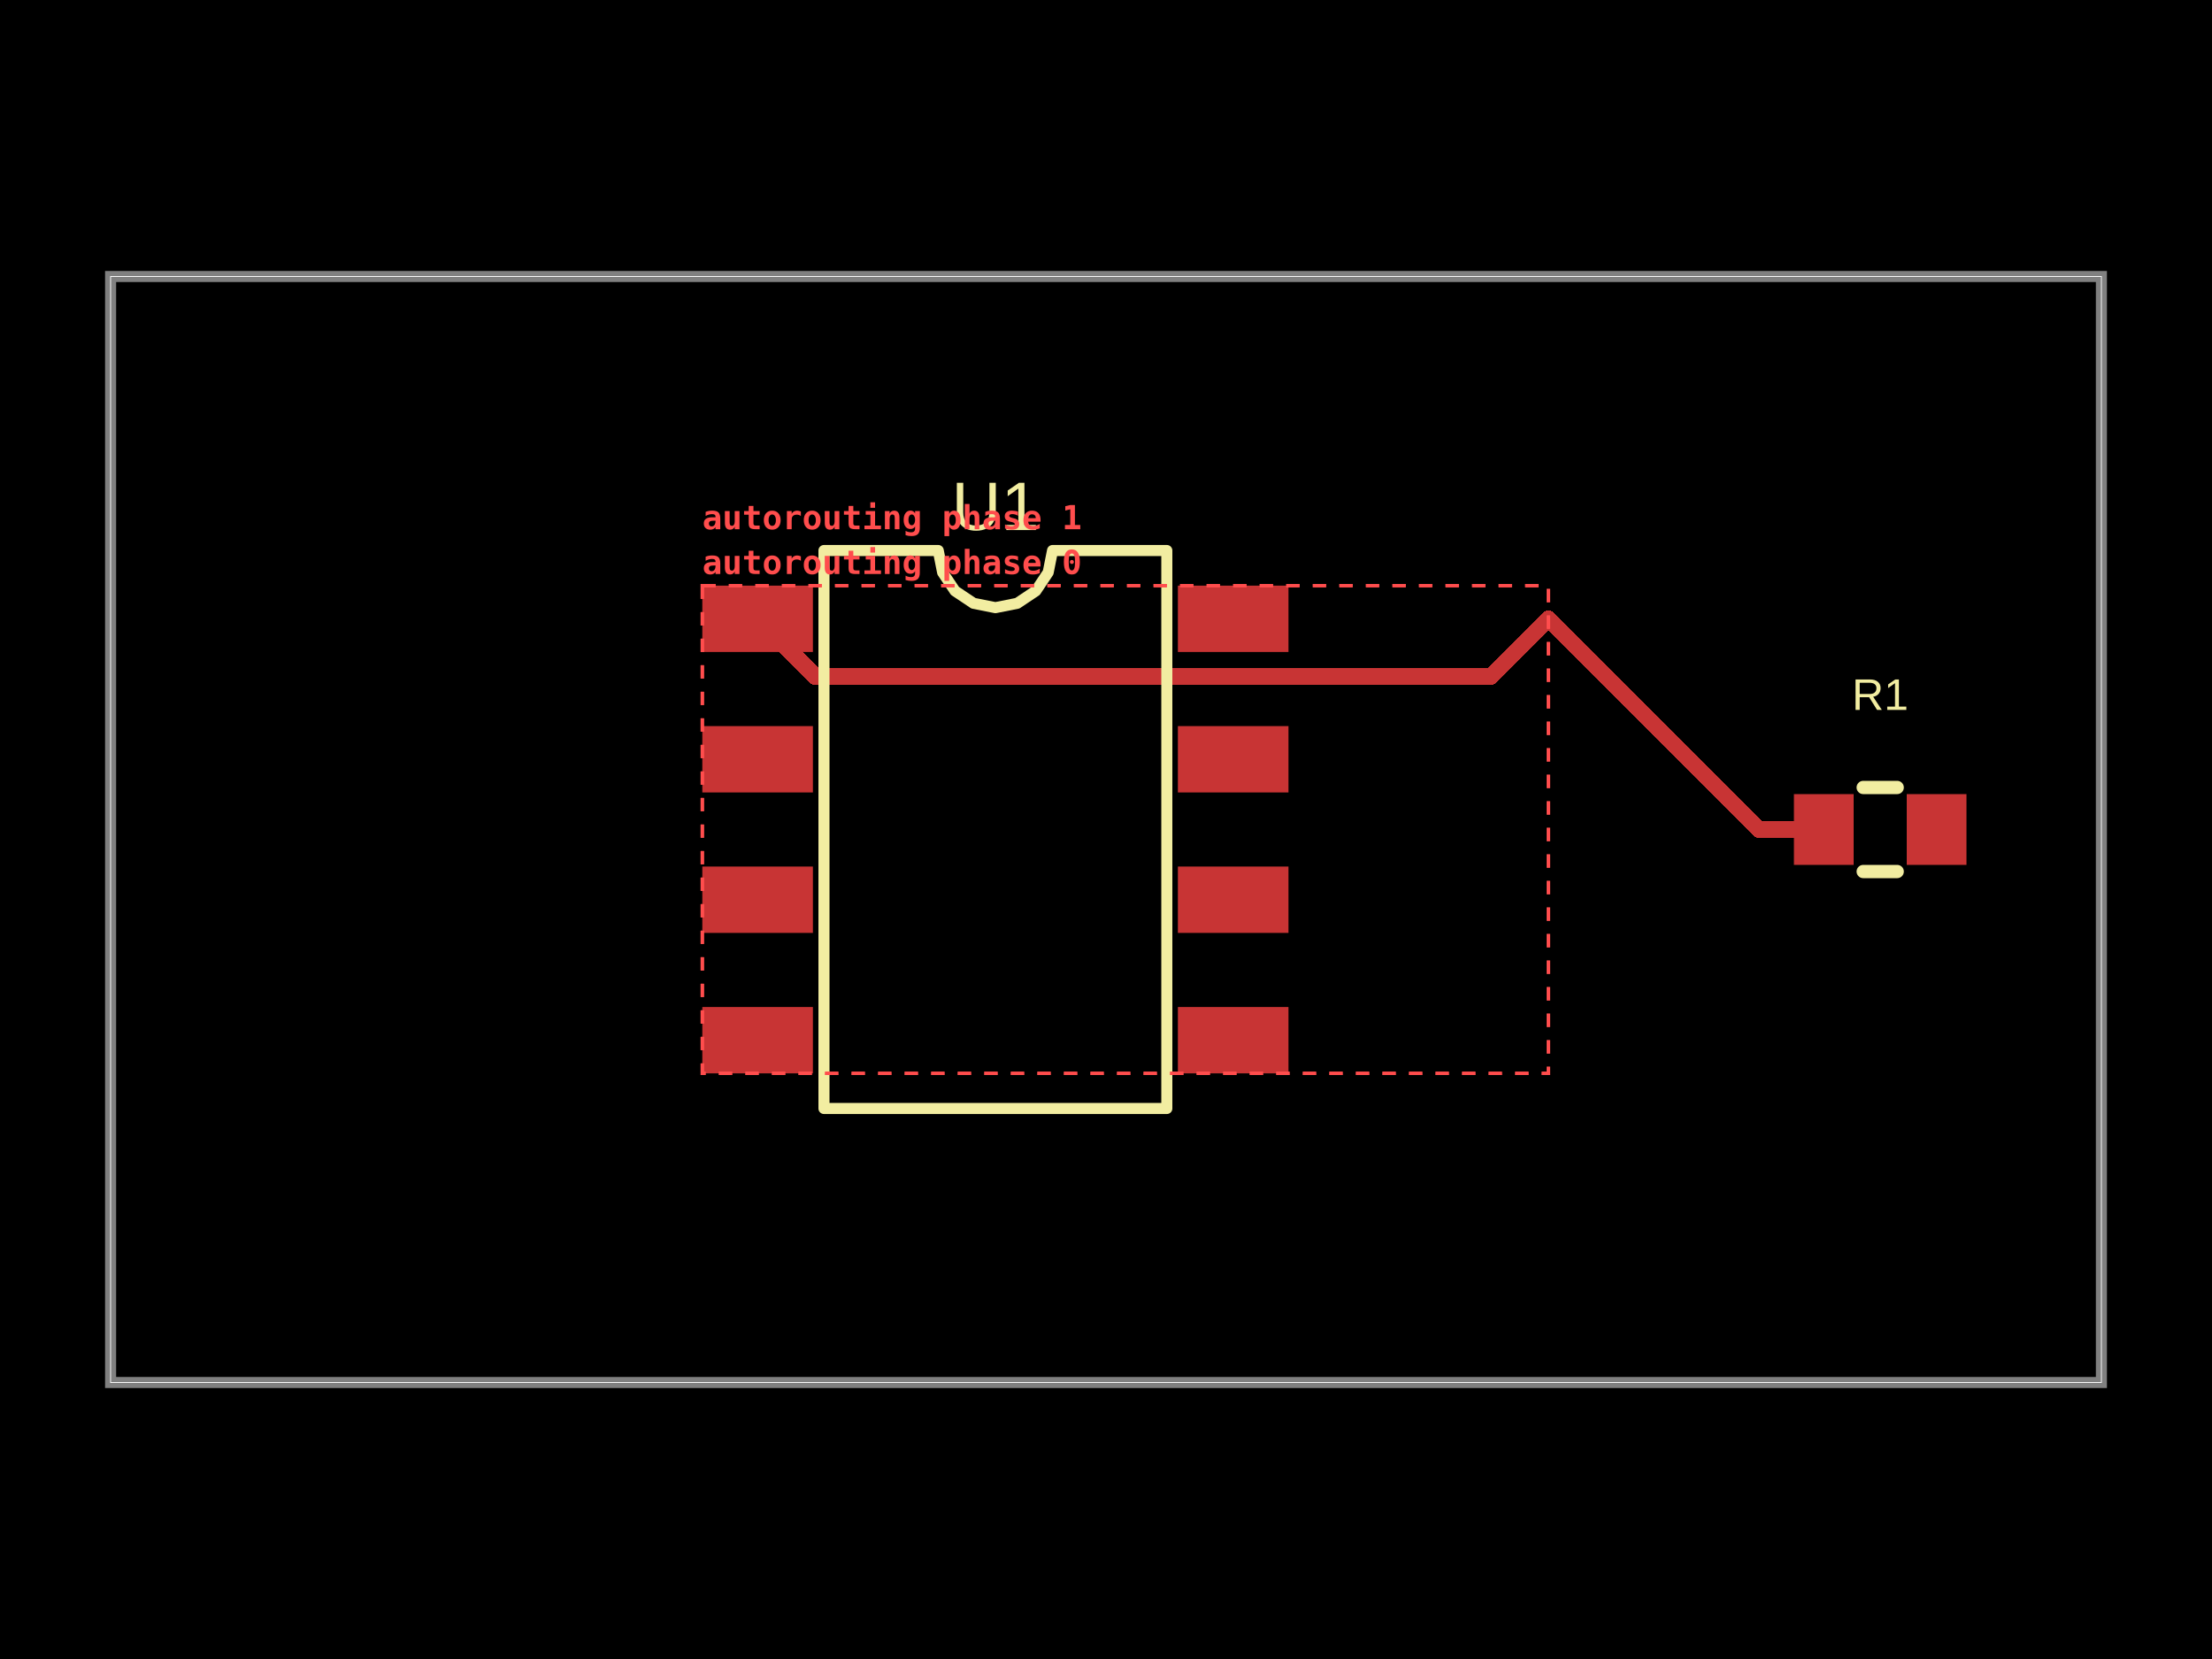
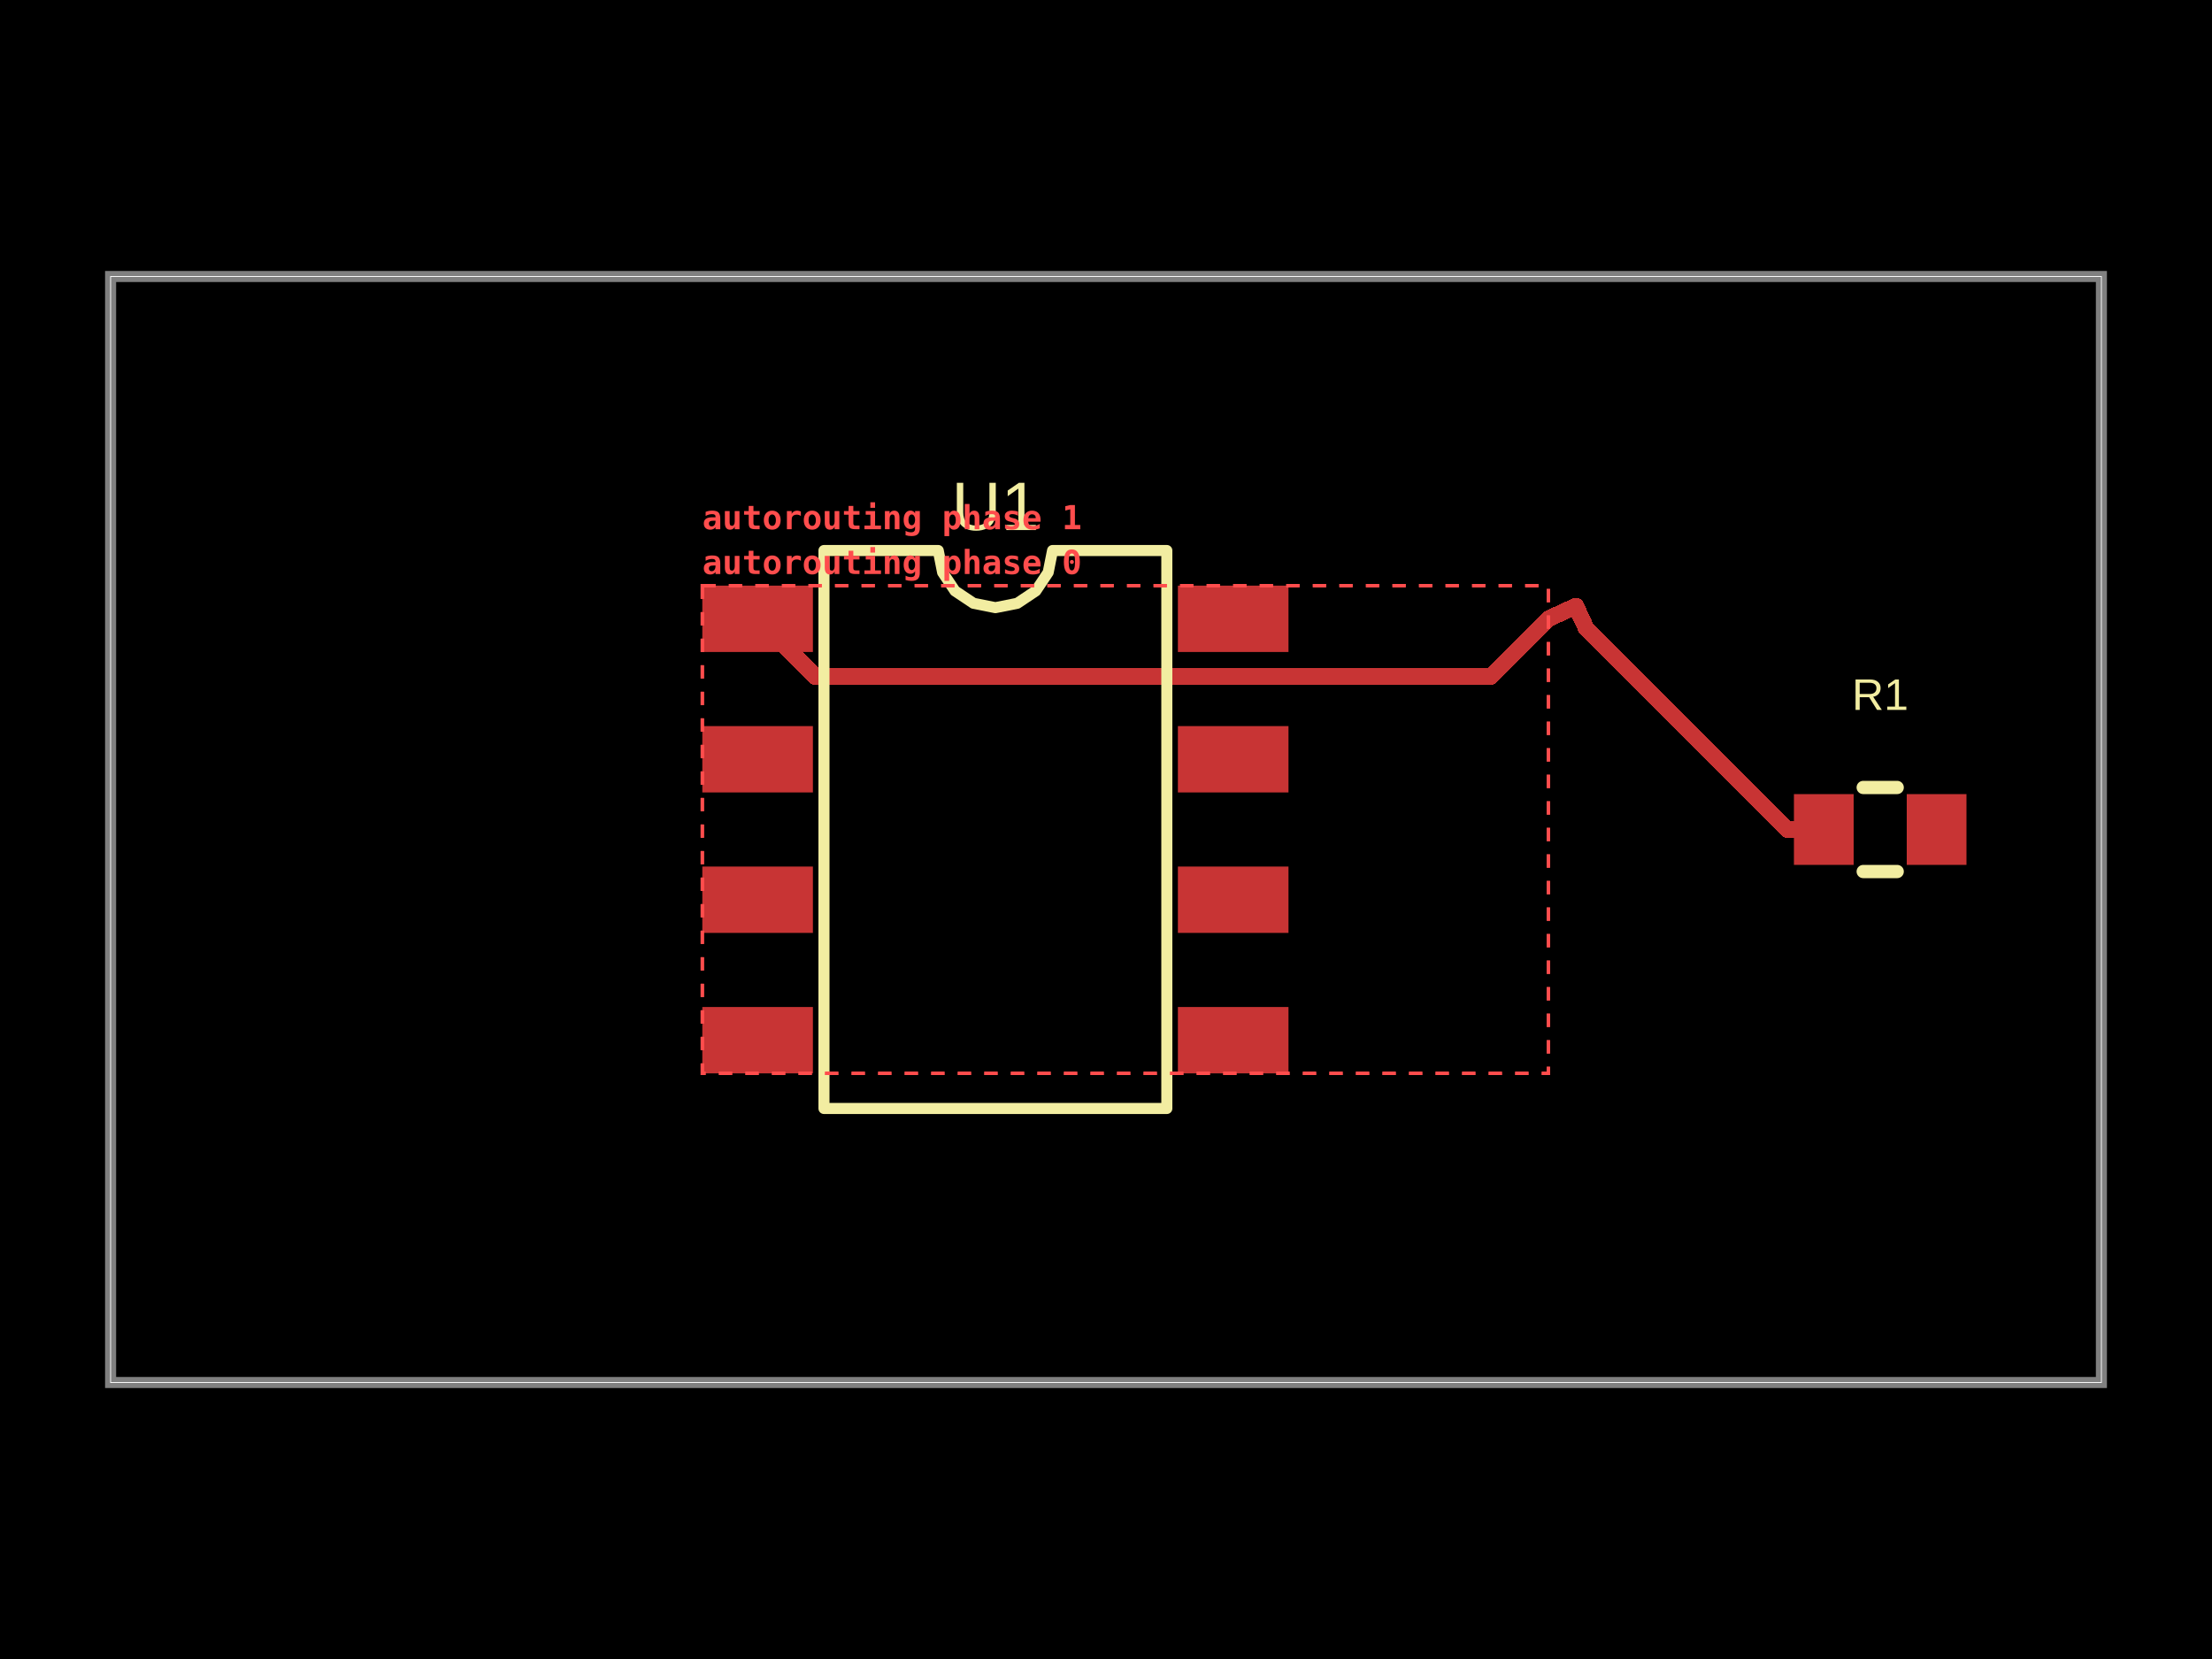
- <svg xmlns="http://www.w3.org/2000/svg" width="800" height="600" data-software-used-string="@tscircuit/core@0.0.1738">
+ <svg xmlns="http://www.w3.org/2000/svg" width="800" height="600" data-software-used-string="@tscircuit/core@0.0.1840">
  <style />
  <rect class="boundary" x="0" y="0" fill="#000" width="800" height="600" data-type="pcb_background" data-pcb-layer="global" />
  <rect class="pcb-boundary" fill="none" stroke="#fff" stroke-width="0.3" x="40" y="100" width="720" height="400" data-type="pcb_boundary" data-pcb-layer="global" />
  <path class="pcb-board" d="M 40 500 L 760 500 L 760 100 L 40 100 Z" fill="none" stroke="rgba(255, 255, 255, 0.5)" stroke-width="4" data-type="pcb_board" data-pcb-layer="board" />
  <rect class="pcb-pad" fill="rgb(200, 52, 52)" x="254" y="211.8" width="40" height="24" data-type="pcb_smtpad" data-pcb-layer="top" data-pad-name="U1.pin1" data-pad-net-name="VCC" />
  <rect class="pcb-pad" fill="rgb(200, 52, 52)" x="254" y="262.6" width="40" height="24" data-type="pcb_smtpad" data-pcb-layer="top" data-pad-name="U1.pin2" />
  <rect class="pcb-pad" fill="rgb(200, 52, 52)" x="254" y="313.4" width="40" height="24" data-type="pcb_smtpad" data-pcb-layer="top" data-pad-name="U1.pin3" />
  <rect class="pcb-pad" fill="rgb(200, 52, 52)" x="254" y="364.2" width="40" height="24" data-type="pcb_smtpad" data-pcb-layer="top" data-pad-name="U1.pin4" />
  <rect class="pcb-pad" fill="rgb(200, 52, 52)" x="426" y="364.2" width="40" height="24" data-type="pcb_smtpad" data-pcb-layer="top" data-pad-name="U1.pin5" />
  <rect class="pcb-pad" fill="rgb(200, 52, 52)" x="426" y="313.4" width="40" height="24" data-type="pcb_smtpad" data-pcb-layer="top" data-pad-name="U1.pin6" />
  <rect class="pcb-pad" fill="rgb(200, 52, 52)" x="426" y="262.6" width="40" height="24" data-type="pcb_smtpad" data-pcb-layer="top" data-pad-name="U1.pin7" />
  <rect class="pcb-pad" fill="rgb(200, 52, 52)" x="426" y="211.8" width="40" height="24" data-type="pcb_smtpad" data-pcb-layer="top" data-pad-name="U1.pin8" />
  <rect class="pcb-pad" fill="rgb(200, 52, 52)" x="648.8" y="287.2" width="21.6" height="25.6" data-type="pcb_smtpad" data-pcb-layer="top" data-pad-name="R1.pin1" data-pad-net-name="VCC" />
  <rect class="pcb-pad" fill="rgb(200, 52, 52)" x="689.6" y="287.2" width="21.6" height="25.6" data-type="pcb_smtpad" data-pcb-layer="top" data-pad-name="R1.pin2" />
  <path class="pcb-trace" stroke="rgb(200, 52, 52)" fill="none" d="M 274 223.8 L 294.918 244.718" stroke-width="6" stroke-linecap="round" stroke-linejoin="round" shape-rendering="crispEdges" data-type="pcb_trace" data-pcb-layer="top" />
  <path class="pcb-trace" stroke="rgb(200, 52, 52)" fill="none" d="M 294.918 244.718 L 538.673 244.718" stroke-width="6" stroke-linecap="round" stroke-linejoin="round" shape-rendering="crispEdges" data-type="pcb_trace" data-pcb-layer="top" />
  <path class="pcb-trace" stroke="rgb(200, 52, 52)" fill="none" d="M 538.673 244.718 L 539.078 244.718" stroke-width="6" stroke-linecap="round" stroke-linejoin="round" shape-rendering="crispEdges" data-type="pcb_trace" data-pcb-layer="top" />
  <path class="pcb-trace" stroke="rgb(200, 52, 52)" fill="none" d="M 539.078 244.718 L 559.996 223.8" stroke-width="6" stroke-linecap="round" stroke-linejoin="round" shape-rendering="crispEdges" data-type="pcb_trace" data-pcb-layer="top" />
-   <path class="pcb-trace" stroke="rgb(200, 52, 52)" fill="none" d="M 659.6 300 L 636.2 300" stroke-width="6" stroke-linecap="round" stroke-linejoin="round" shape-rendering="crispEdges" data-type="pcb_trace" data-pcb-layer="top" />
-   <path class="pcb-trace" stroke="rgb(200, 52, 52)" fill="none" d="M 636.2 300 L 560 223.8" stroke-width="6" stroke-linecap="round" stroke-linejoin="round" shape-rendering="crispEdges" data-type="pcb_trace" data-pcb-layer="top" />
+   <path class="pcb-trace" stroke="rgb(200, 52, 52)" fill="none" d="M 659.6 300 L 646.416 300" stroke-width="6" stroke-linecap="round" stroke-linejoin="round" shape-rendering="crispEdges" data-type="pcb_trace" data-pcb-layer="top" />
+   <path class="pcb-trace" stroke="rgb(200, 52, 52)" fill="none" d="M 646.416 300 L 573.784 227.369" stroke-width="6" stroke-linecap="round" stroke-linejoin="round" shape-rendering="crispEdges" data-type="pcb_trace" data-pcb-layer="top" />
+   <path class="pcb-trace" stroke="rgb(200, 52, 52)" fill="none" d="M 573.784 227.369 L 573.679 227.263" stroke-width="6" stroke-linecap="round" stroke-linejoin="round" shape-rendering="crispEdges" data-type="pcb_trace" data-pcb-layer="top" />
+   <path class="pcb-trace" stroke="rgb(200, 52, 52)" fill="none" d="M 573.679 227.263 L 569.92 219.2" stroke-width="6" stroke-linecap="round" stroke-linejoin="round" shape-rendering="crispEdges" data-type="pcb_trace" data-pcb-layer="top" />
+   <path class="pcb-trace" stroke="rgb(200, 52, 52)" fill="none" d="M 569.92 219.2 L 560 223.8" stroke-width="6" stroke-linecap="round" stroke-linejoin="round" shape-rendering="crispEdges" data-type="pcb_trace" data-pcb-layer="top" />
  <path class="pcb-silkscreen pcb-silkscreen-top" d="M 298 400.9 L 298 199.1 L 339.333 199.1 L 340.906 207.009 L 345.386 213.714 L 352.091 218.194 L 360 219.767 L 367.909 218.194 L 374.614 213.714 L 379.094 207.009 L 380.667 199.1 L 422 199.1 L 422 400.9 L 298 400.9 Z" fill="none" stroke="#f2eda1" stroke-width="4" stroke-linecap="round" stroke-linejoin="round" data-pcb-component-id="pcb_component_0" data-pcb-silkscreen-path-id="pcb_silkscreen_path_0" data-type="pcb_silkscreen_path" data-pcb-layer="top" />
  <text x="0" y="0" dx="0" dy="0" fill="#f2eda1" font-family="Arial, sans-serif" font-size="24.817" text-anchor="middle" dominant-baseline="central" transform="matrix(1,0,0,1,360,183.1)" class="pcb-silkscreen-text pcb-silkscreen-top" data-pcb-silkscreen-text-id="pcb_silkscreen_text_0" stroke="none" data-type="pcb_silkscreen_text" data-pcb-layer="top">U1</text>
  <path class="pcb-silkscreen pcb-silkscreen-top" d="M 673.854 284.8 L 686.146 284.8" fill="none" stroke="#f2eda1" stroke-width="4.8" stroke-linecap="round" stroke-linejoin="round" data-pcb-component-id="pcb_component_1" data-pcb-silkscreen-path-id="pcb_silkscreen_path_1" data-type="pcb_silkscreen_path" data-pcb-layer="top" />
  <path class="pcb-silkscreen pcb-silkscreen-top" d="M 673.854 315.2 L 686.146 315.2" fill="none" stroke="#f2eda1" stroke-width="4.8" stroke-linecap="round" stroke-linejoin="round" data-pcb-component-id="pcb_component_1" data-pcb-silkscreen-path-id="pcb_silkscreen_path_2" data-type="pcb_silkscreen_path" data-pcb-layer="top" />
  <text x="0" y="0" dx="0" dy="0" fill="#f2eda1" font-family="Arial, sans-serif" font-size="16" text-anchor="middle" dominant-baseline="central" transform="matrix(1,0,0,1,680,251.2)" class="pcb-silkscreen-text pcb-silkscreen-top" data-pcb-silkscreen-text-id="pcb_silkscreen_text_1" stroke="none" data-type="pcb_silkscreen_text" data-pcb-layer="top">R1</text>
  <g data-type="pcb_debug_object" data-pcb-layer="overlay" data-pcb-debug-object-id="pcb_debug_object_0" data-debug-shape="rect">
    <rect x="254" y="211.8" width="305.996" height="176.4" fill="none" stroke="#ff4d4d" stroke-width="1.2" stroke-dasharray="4.8,4.8" />
    <text x="254" y="207.6" fill="#ff4d4d" font-family="monospace" font-size="12" font-weight="600" text-anchor="start">autorouting phase 0</text>
  </g>
  <g data-type="pcb_debug_object" data-pcb-layer="overlay" data-pcb-debug-object-id="pcb_debug_object_1" data-debug-shape="rect">
    <rect x="254" y="211.8" width="305.996" height="176.4" fill="none" stroke="#ff4d4d" stroke-width="1.2" stroke-dasharray="4.8,4.8" />
    <text x="254" y="191.4" fill="#ff4d4d" font-family="monospace" font-size="12" font-weight="600" text-anchor="start">autorouting phase 1</text>
  </g>
</svg>
